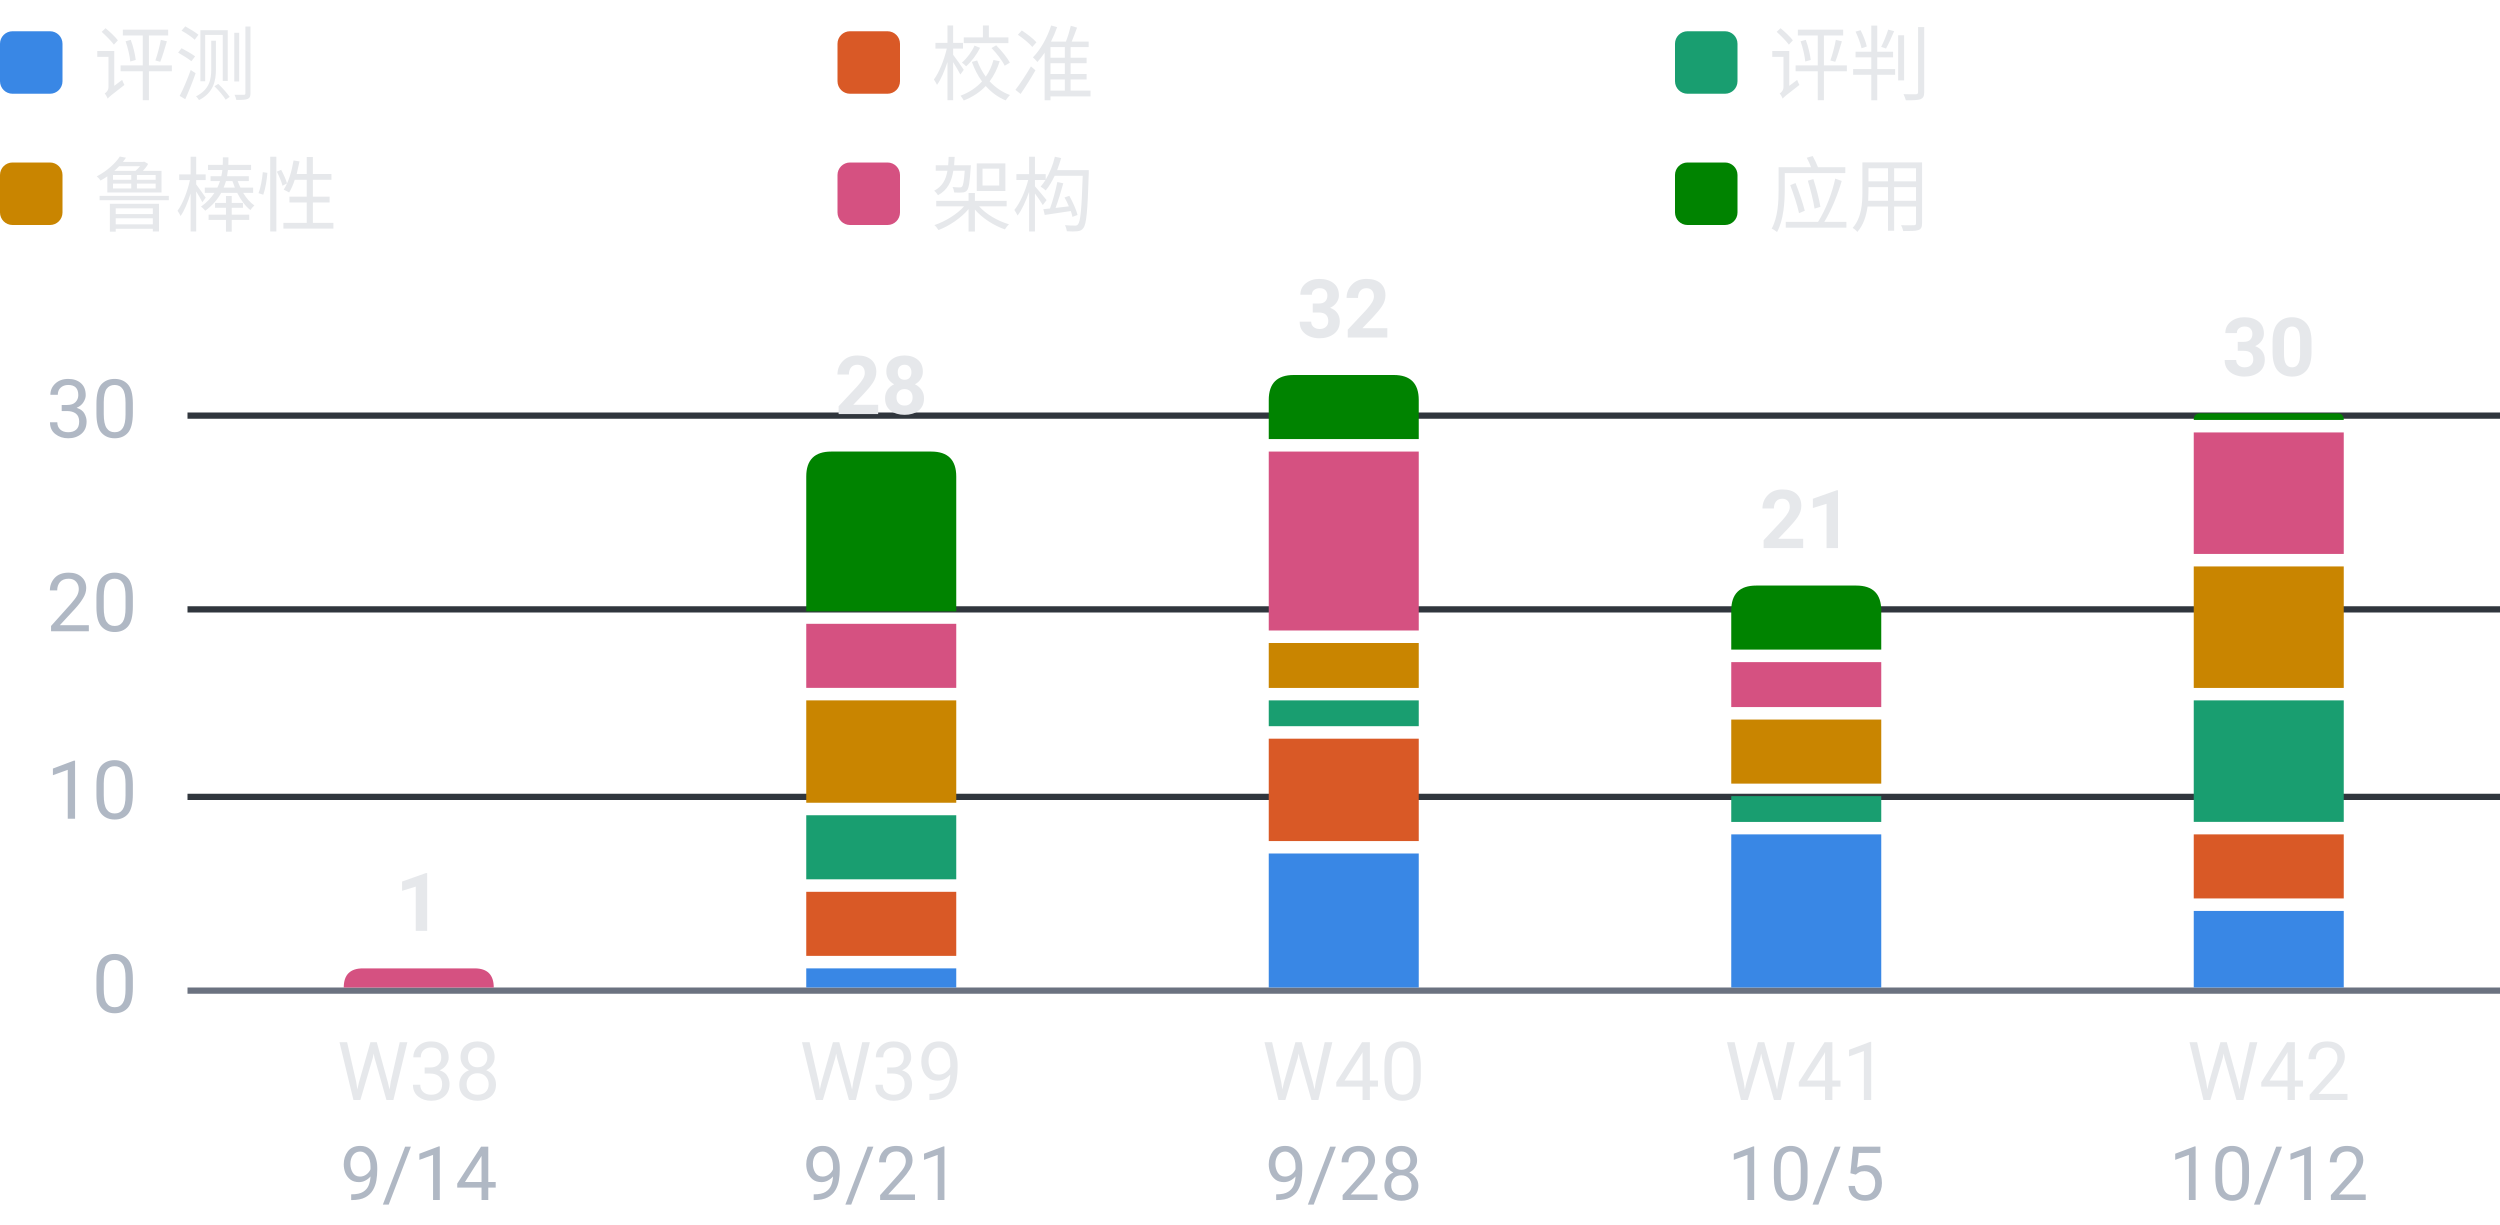
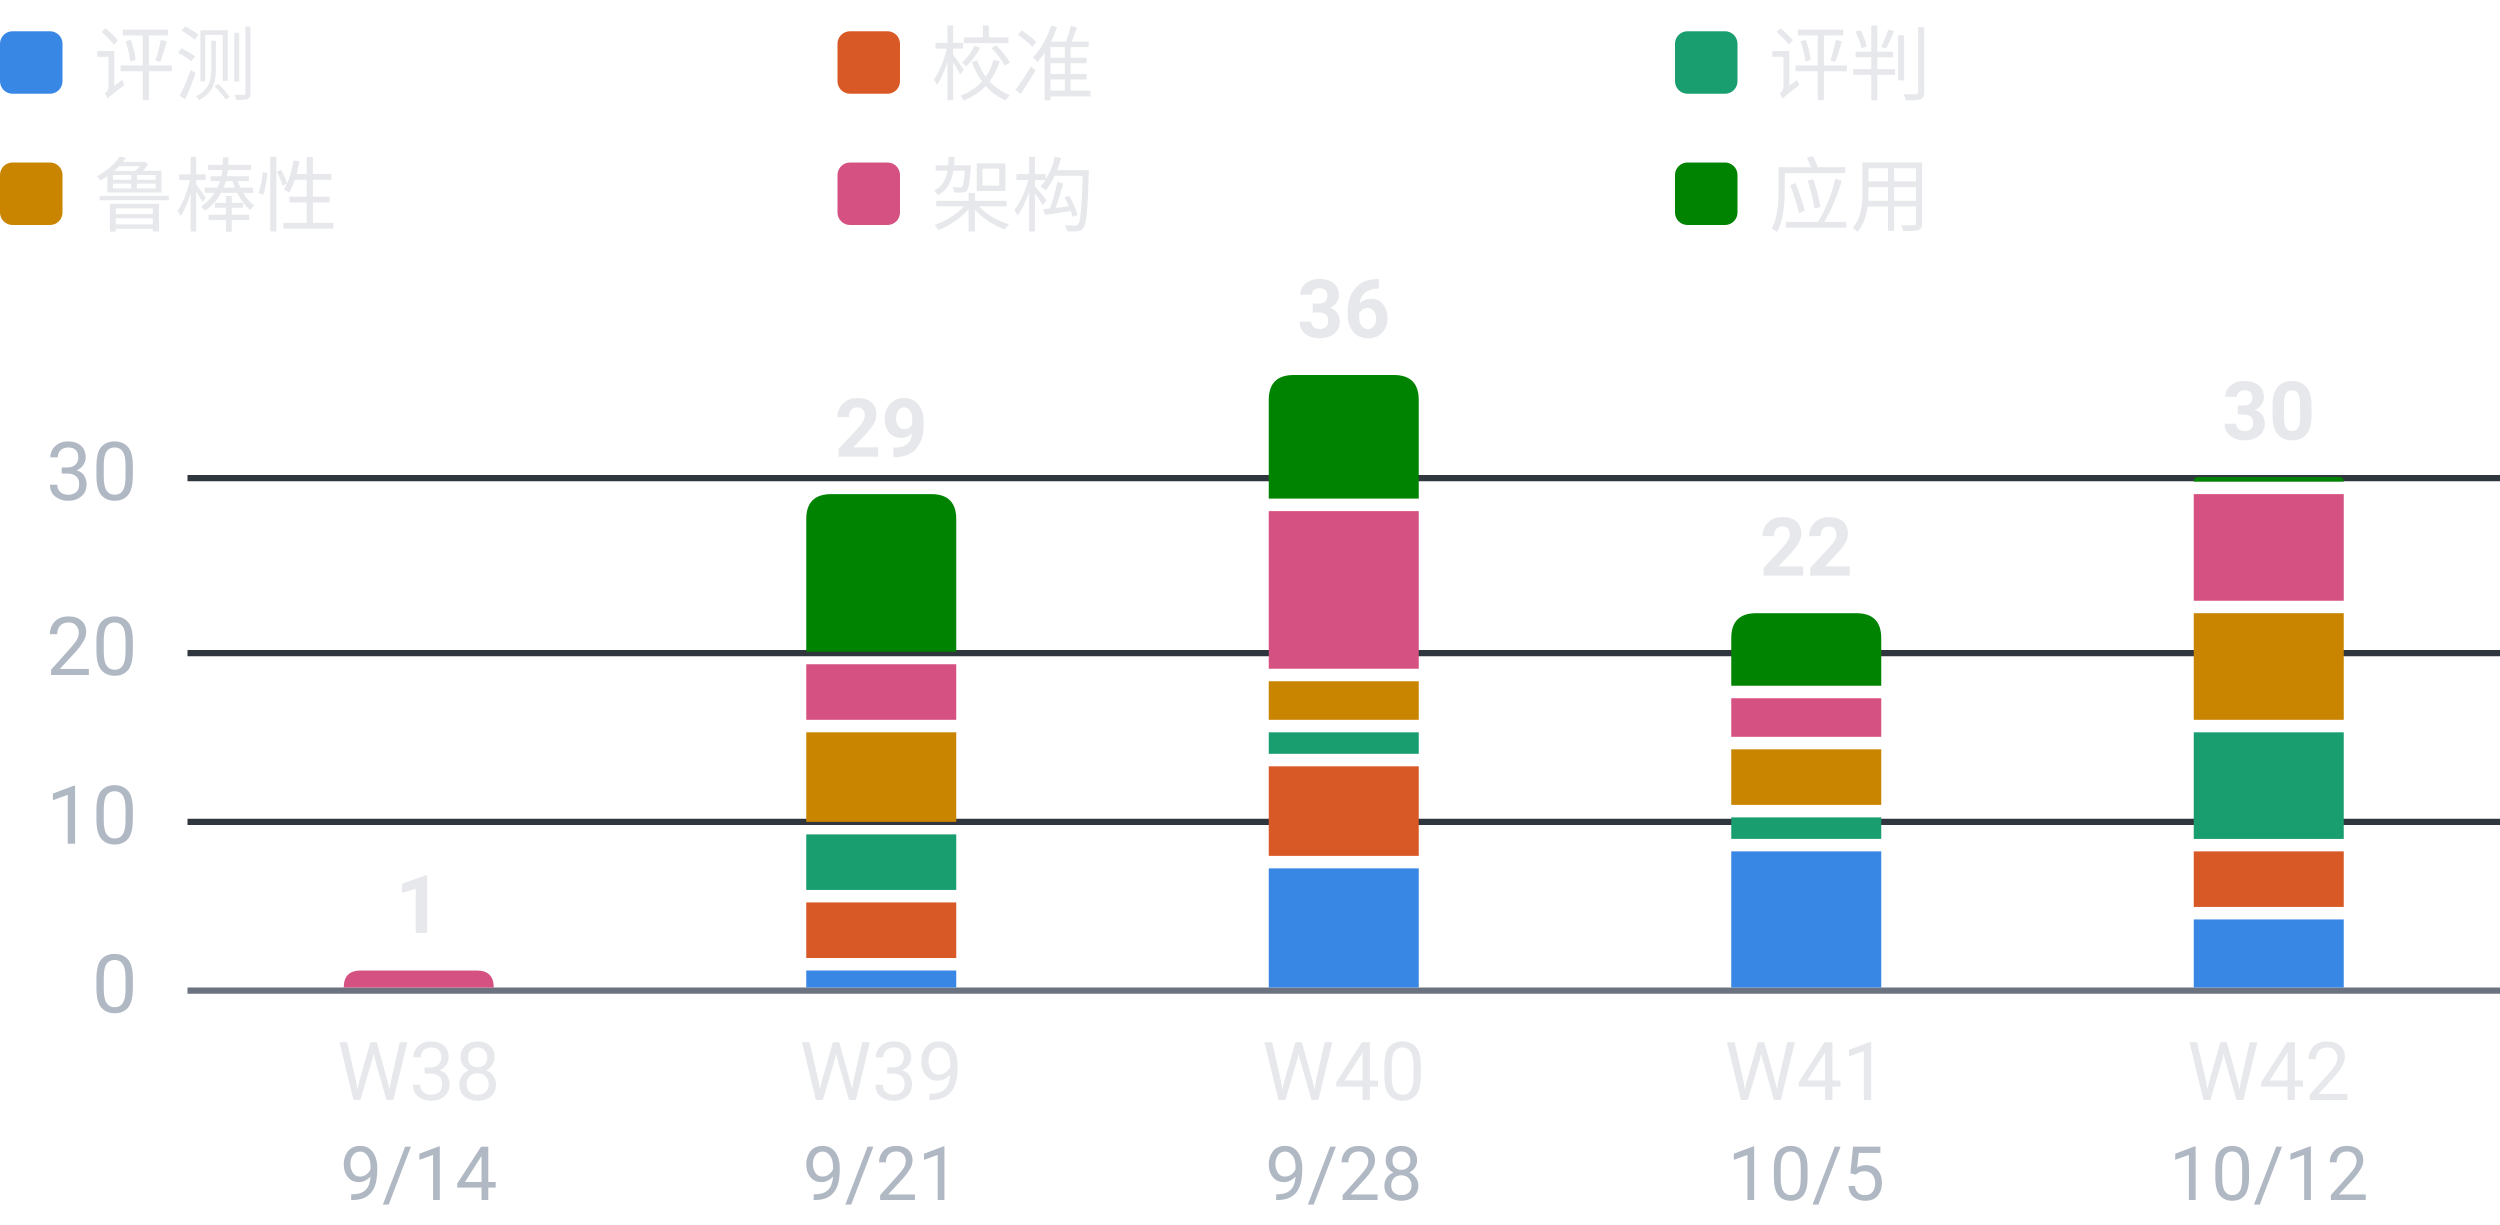
<svg xmlns="http://www.w3.org/2000/svg" viewBox="0 0 400 196" width="400" height="196" role="img" aria-labelledby="chart-title chart-desc" font-family="system-ui, -apple-system, &quot;Segoe UI&quot;, Roboto, &quot;Helvetica Neue&quot;, Arial, &quot;PingFang SC&quot;, &quot;Microsoft YaHei&quot;, sans-serif" font-size="13">
  <rect x="0" y="5" width="10" height="10" rx="2" fill="#3987e5" />
  <text x="15" y="15" fill="#e6e8eb">评测</text>
  <rect x="134" y="5" width="10" height="10" rx="2" fill="#d95926" />
  <text x="149" y="15" fill="#e6e8eb">校准</text>
  <rect x="268" y="5" width="10" height="10" rx="2" fill="#199e70" />
  <text x="283" y="15" fill="#e6e8eb">评判</text>
  <rect x="0" y="26" width="10" height="10" rx="2" fill="#c98500" />
  <text x="15" y="36" fill="#e6e8eb">鲁棒性</text>
  <rect x="134" y="26" width="10" height="10" rx="2" fill="#d55181" />
  <text x="149" y="36" fill="#e6e8eb">架构</text>
  <rect x="268" y="26" width="10" height="10" rx="2" fill="#008300" />
  <text x="283" y="36" fill="#e6e8eb">应用</text>
  <line x1="30" x2="400" y1="158.5" y2="158.5" stroke="#6b7280" stroke-width="1" />
  <text x="22" y="162" text-anchor="end" fill="#b0b8c4">0</text>
-   <line x1="30" x2="400" y1="127.5" y2="127.5" stroke="#30363d" stroke-width="1" />
-   <text x="22" y="131" text-anchor="end" fill="#b0b8c4">10</text>
-   <line x1="30" x2="400" y1="97.5" y2="97.5" stroke="#30363d" stroke-width="1" />
-   <text x="22" y="101" text-anchor="end" fill="#b0b8c4">20</text>
-   <line x1="30" x2="400" y1="66.5" y2="66.5" stroke="#30363d" stroke-width="1" />
-   <text x="22" y="70" text-anchor="end" fill="#b0b8c4">30</text>
-   <path d="M55 158V158Q55 154.94 58.06 154.94H75.94Q79 154.94 79 158V158Z" fill="#d55181" />
-   <text x="67" y="148.94" text-anchor="middle" font-weight="600" fill="#e6e8eb">1</text>
+   <line x1="30" x2="400" y1="131.5" y2="131.5" stroke="#30363d" stroke-width="1" />
+   <text x="22" y="135" text-anchor="end" fill="#b0b8c4">10</text>
+   <line x1="30" x2="400" y1="104.5" y2="104.5" stroke="#30363d" stroke-width="1" />
+   <text x="22" y="108" text-anchor="end" fill="#b0b8c4">20</text>
+   <line x1="30" x2="400" y1="76.5" y2="76.5" stroke="#30363d" stroke-width="1" />
+   <text x="22" y="80" text-anchor="end" fill="#b0b8c4">30</text>
+   <path d="M55 158V158Q55 155.28 57.72 155.28H76.28Q79 155.28 79 158V158Z" fill="#d55181" />
+   <text x="67" y="149.28" text-anchor="middle" font-weight="600" fill="#e6e8eb">1</text>
  <text x="67" y="176" text-anchor="middle" fill="#e6e8eb">W38</text>
  <text x="67" y="192" text-anchor="middle" font-size="12" fill="#b0b8c4">9/14</text>
-   <rect x="129" y="154.94" width="24" height="3.06" fill="#3987e5" />
-   <rect x="129" y="142.69" width="24" height="10.25" fill="#d95926" />
-   <rect x="129" y="130.44" width="24" height="10.25" fill="#199e70" />
-   <rect x="129" y="112.06" width="24" height="16.38" fill="#c98500" />
-   <rect x="129" y="99.81" width="24" height="10.25" fill="#d55181" />
-   <path d="M129 97.81V76.25Q129 72.25 133 72.25H149Q153 72.25 153 76.25V97.81Z" fill="#008300" />
-   <text x="141" y="66.25" text-anchor="middle" font-weight="600" fill="#e6e8eb">28</text>
+   <rect x="129" y="155.28" width="24" height="2.72" fill="#3987e5" />
+   <rect x="129" y="144.39" width="24" height="8.89" fill="#d95926" />
+   <rect x="129" y="133.5" width="24" height="8.89" fill="#199e70" />
+   <rect x="129" y="117.17" width="24" height="14.33" fill="#c98500" />
+   <rect x="129" y="106.28" width="24" height="8.89" fill="#d55181" />
+   <path d="M129 104.28V83.06Q129 79.06 133 79.06H149Q153 79.06 153 83.06V104.28Z" fill="#008300" />
+   <text x="141" y="73.06" text-anchor="middle" font-weight="600" fill="#e6e8eb">29</text>
  <text x="141" y="176" text-anchor="middle" fill="#e6e8eb">W39</text>
  <text x="141" y="192" text-anchor="middle" font-size="12" fill="#b0b8c4">9/21</text>
-   <rect x="203" y="136.56" width="24" height="21.44" fill="#3987e5" />
-   <rect x="203" y="118.19" width="24" height="16.38" fill="#d95926" />
-   <rect x="203" y="112.06" width="24" height="4.13" fill="#199e70" />
-   <rect x="203" y="102.88" width="24" height="7.19" fill="#c98500" />
-   <rect x="203" y="72.25" width="24" height="28.63" fill="#d55181" />
-   <path d="M203 70.25V64Q203 60 207 60H223Q227 60 227 64V70.25Z" fill="#008300" />
-   <text x="215" y="54" text-anchor="middle" font-weight="600" fill="#e6e8eb">32</text>
+   <rect x="203" y="138.94" width="24" height="19.06" fill="#3987e5" />
+   <rect x="203" y="122.61" width="24" height="14.33" fill="#d95926" />
+   <rect x="203" y="117.17" width="24" height="3.44" fill="#199e70" />
+   <rect x="203" y="109" width="24" height="6.17" fill="#c98500" />
+   <rect x="203" y="81.78" width="24" height="25.22" fill="#d55181" />
+   <path d="M203 79.78V64Q203 60 207 60H223Q227 60 227 64V79.78Z" fill="#008300" />
+   <text x="215" y="54" text-anchor="middle" font-weight="600" fill="#e6e8eb">36</text>
  <text x="215" y="176" text-anchor="middle" fill="#e6e8eb">W40</text>
  <text x="215" y="192" text-anchor="middle" font-size="12" fill="#b0b8c4">9/28</text>
-   <rect x="277" y="133.5" width="24" height="24.5" fill="#3987e5" />
-   <rect x="277" y="127.38" width="24" height="4.13" fill="#199e70" />
-   <rect x="277" y="115.13" width="24" height="10.25" fill="#c98500" />
-   <rect x="277" y="105.94" width="24" height="7.19" fill="#d55181" />
-   <path d="M277 103.94V97.69Q277 93.69 281 93.69H297Q301 93.69 301 97.69V103.94Z" fill="#008300" />
-   <text x="289" y="87.69" text-anchor="middle" font-weight="600" fill="#e6e8eb">21</text>
+   <rect x="277" y="136.22" width="24" height="21.78" fill="#3987e5" />
+   <rect x="277" y="130.78" width="24" height="3.44" fill="#199e70" />
+   <rect x="277" y="119.89" width="24" height="8.89" fill="#c98500" />
+   <rect x="277" y="111.72" width="24" height="6.17" fill="#d55181" />
+   <path d="M277 109.72V102.11Q277 98.11 281 98.11H297Q301 98.11 301 102.11V109.72Z" fill="#008300" />
+   <text x="289" y="92.11" text-anchor="middle" font-weight="600" fill="#e6e8eb">22</text>
  <text x="289" y="176" text-anchor="middle" fill="#e6e8eb">W41</text>
  <text x="289" y="192" text-anchor="middle" font-size="12" fill="#b0b8c4">10/5</text>
-   <rect x="351" y="145.75" width="24" height="12.25" fill="#3987e5" />
-   <rect x="351" y="133.5" width="24" height="10.25" fill="#d95926" />
-   <rect x="351" y="112.06" width="24" height="19.44" fill="#199e70" />
-   <rect x="351" y="90.63" width="24" height="19.44" fill="#c98500" />
-   <rect x="351" y="69.19" width="24" height="19.44" fill="#d55181" />
-   <path d="M351 67.19V67.19Q351 66.13 352.06 66.13H373.94Q375 66.13 375 67.19V67.19Z" fill="#008300" />
-   <text x="363" y="60.13" text-anchor="middle" font-weight="600" fill="#e6e8eb">30</text>
+   <rect x="351" y="147.11" width="24" height="10.89" fill="#3987e5" />
+   <rect x="351" y="136.22" width="24" height="8.89" fill="#d95926" />
+   <rect x="351" y="117.17" width="24" height="17.06" fill="#199e70" />
+   <rect x="351" y="98.11" width="24" height="17.06" fill="#c98500" />
+   <rect x="351" y="79.06" width="24" height="17.06" fill="#d55181" />
+   <path d="M351 77.06V77.06Q351 76.33 351.72 76.33H374.28Q375 76.33 375 77.06V77.06Z" fill="#008300" />
+   <text x="363" y="70.33" text-anchor="middle" font-weight="600" fill="#e6e8eb">30</text>
  <text x="363" y="176" text-anchor="middle" fill="#e6e8eb">W42</text>
  <text x="363" y="192" text-anchor="middle" font-size="12" fill="#b0b8c4">10/12</text>
</svg>
